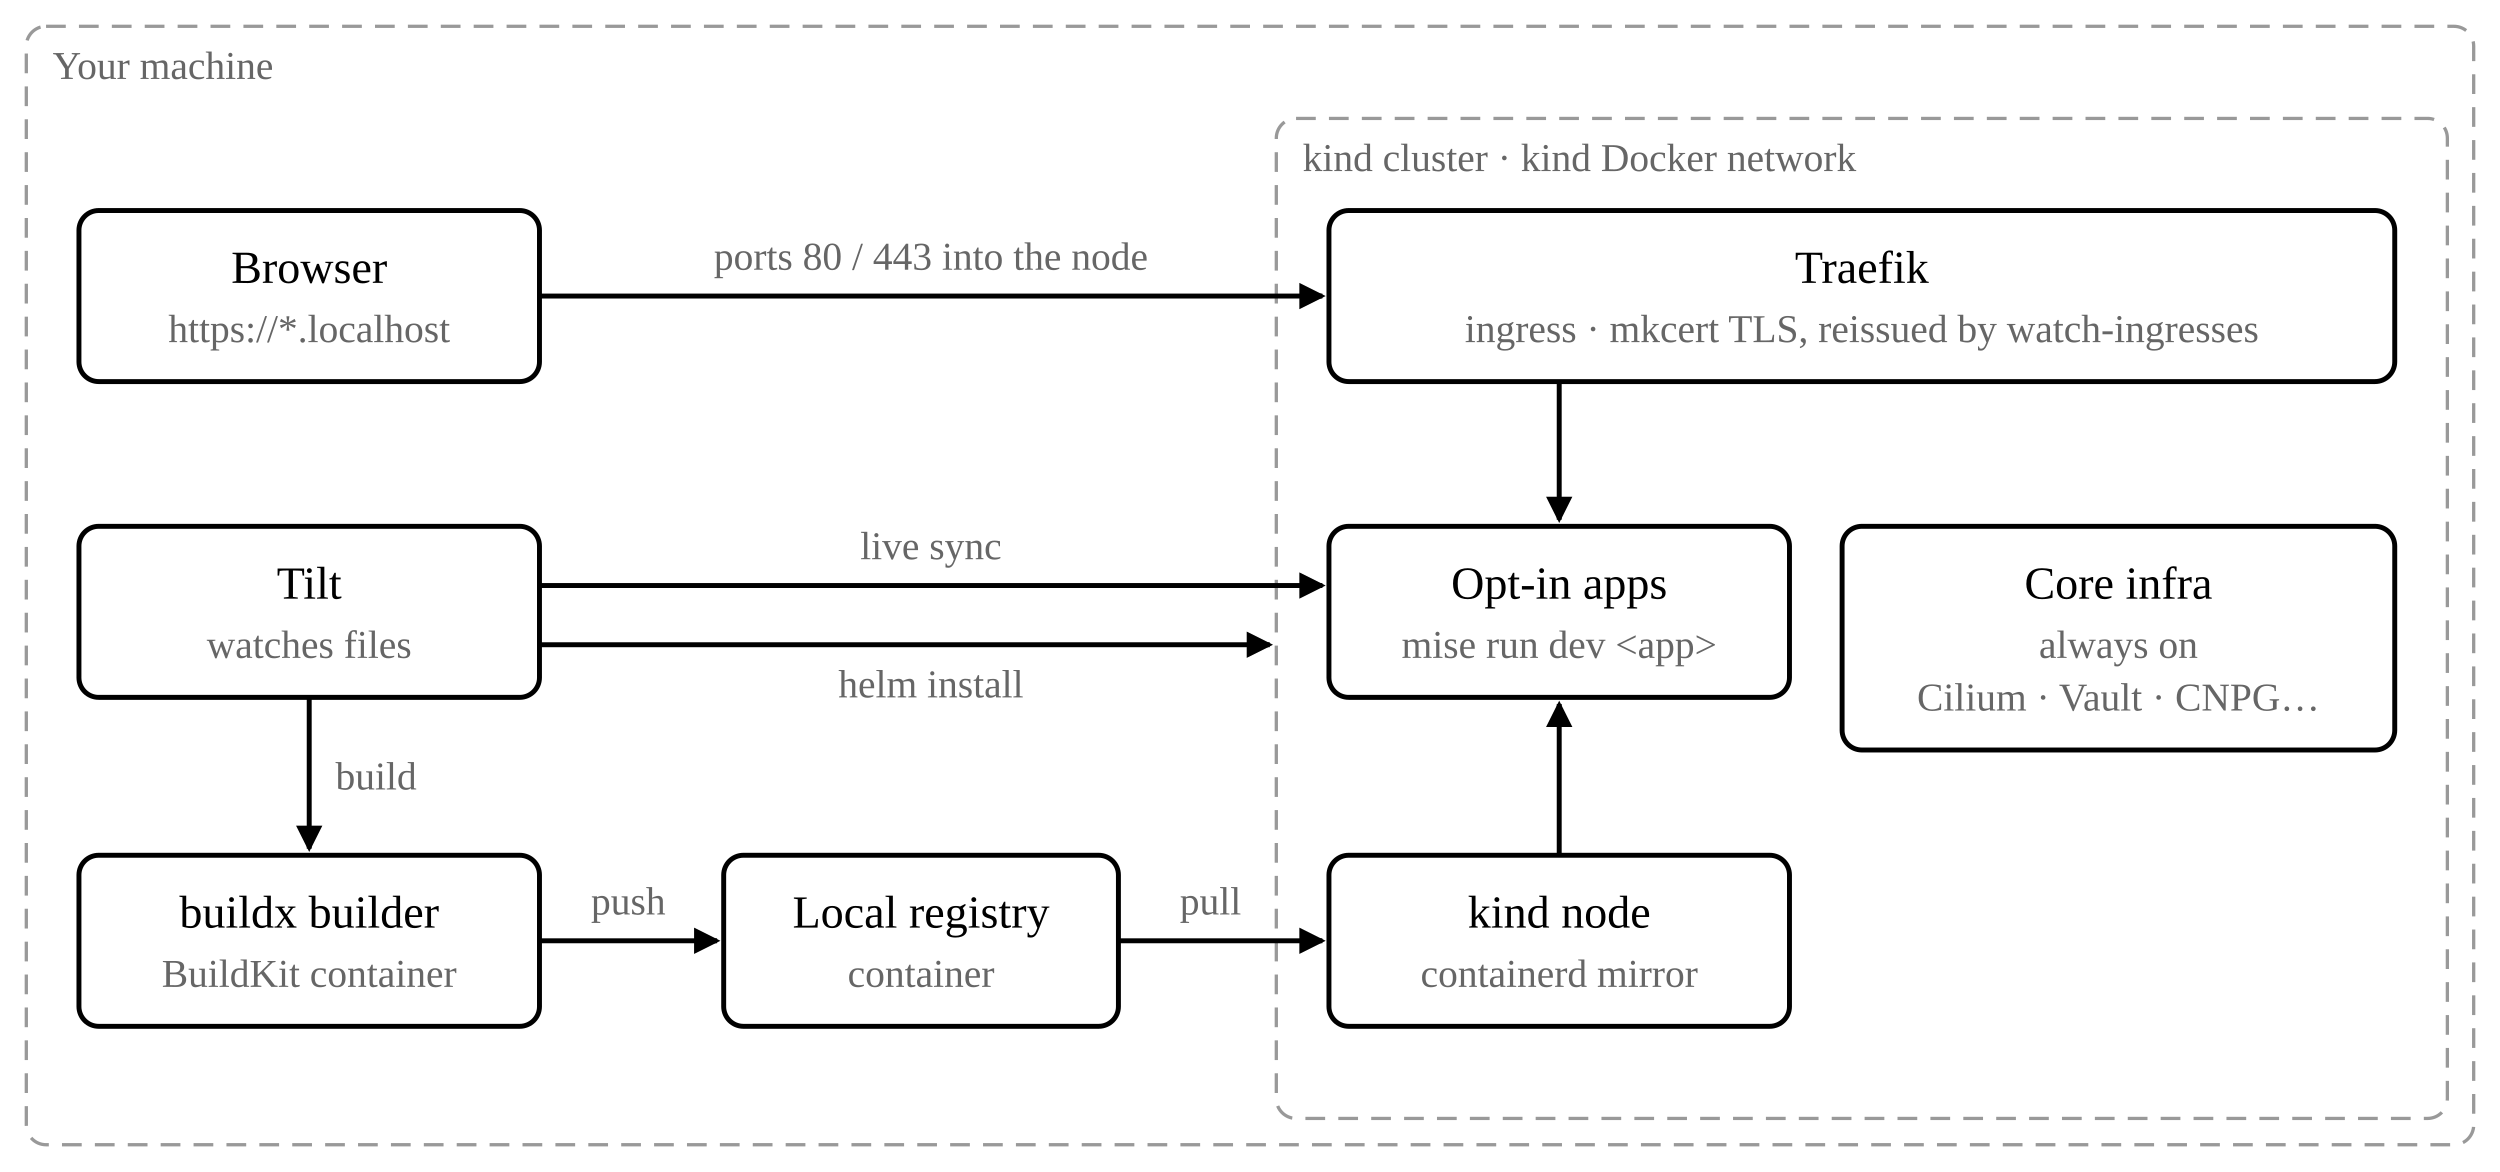
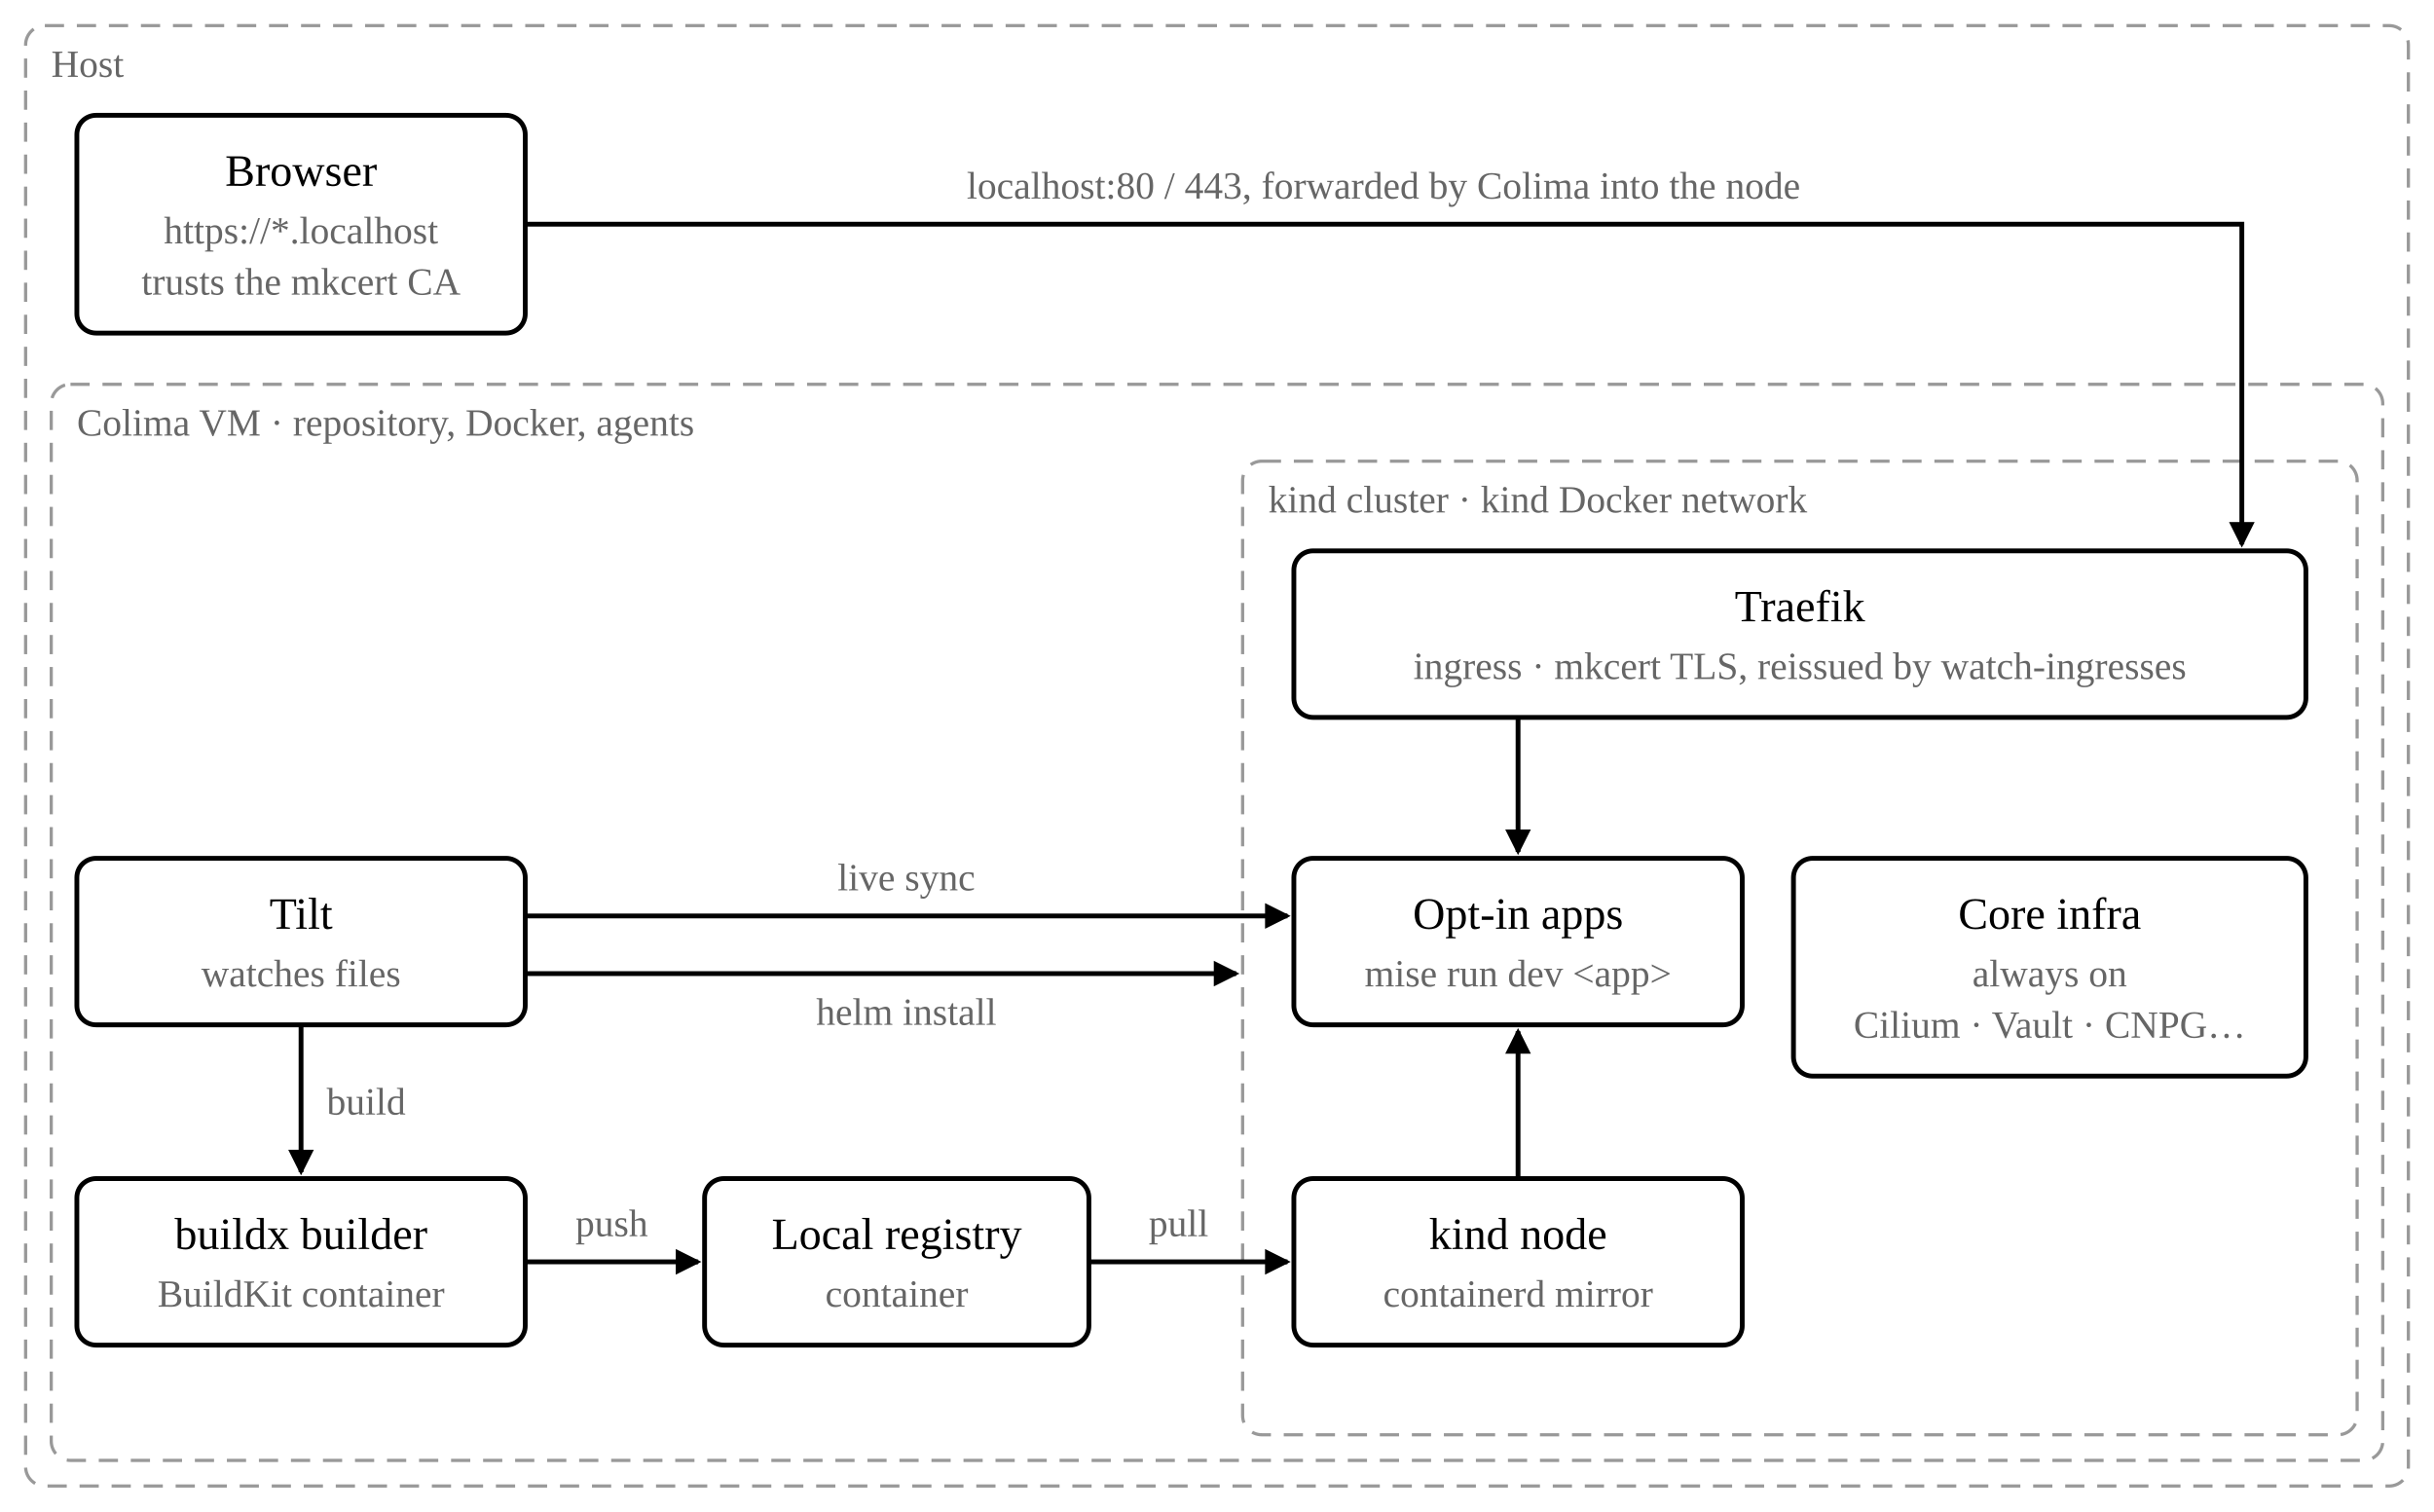
- <svg xmlns="http://www.w3.org/2000/svg" aria-labelledby="local-development-title" role="img" viewBox="0 0 760 356">
+ <svg xmlns="http://www.w3.org/2000/svg" aria-labelledby="local-development-title" role="img" viewBox="0 0 760 472">
  <style>.local-development-box{fill:none;stroke:currentColor;stroke-width:1.5}
.local-development-zone{fill:none;stroke:var(--md-default-fg-color--lighter,#999);stroke-dasharray:6 4}
.local-development-label,.local-development-small{font-family:var(--md-text-font-family,sans-serif);text-anchor:middle}
.local-development-label{fill:currentColor;font-size:14px}
.local-development-small{fill:var(--md-default-fg-color--light,#666);font-size:12px}
.local-development-start{text-anchor:start}
.local-development-line{fill:none;stroke:currentColor;stroke-width:1.5}
.local-development-head{fill:currentColor}</style>
  <defs>
    <marker id="local-development-arrow" markerHeight="8" markerUnits="userSpaceOnUse" markerWidth="8" orient="auto" refX="7" refY="4" viewBox="0 0 8 8">
      <path d="m0 0 8 4-8 4Z" class="local-development-head" />
    </marker>
  </defs>
-   <rect width="744" height="340" x="8" y="8" class="local-development-zone" rx="6" />
-   <text x="16" y="24" class="local-development-small local-development-start">Your machine</text>
-   <rect width="356" height="304" x="388" y="36" class="local-development-zone" rx="6" />
-   <text x="396" y="52" class="local-development-small local-development-start">kind cluster · kind Docker network</text>
-   <rect width="140" height="52" x="24" y="64" class="local-development-box" rx="6" />
-   <text x="94" y="86" class="local-development-label">Browser</text>
-   <text x="94" y="104" class="local-development-small">https://*.localhost</text>
-   <rect width="140" height="52" x="24" y="160" class="local-development-box" rx="6" />
-   <text x="94" y="182" class="local-development-label">Tilt</text>
-   <text x="94" y="200" class="local-development-small">watches files</text>
-   <rect width="140" height="52" x="24" y="260" class="local-development-box" rx="6" />
-   <text x="94" y="282" class="local-development-label">buildx builder</text>
-   <text x="94" y="300" class="local-development-small">BuildKit container</text>
-   <rect width="120" height="52" x="220" y="260" class="local-development-box" rx="6" />
-   <text x="280" y="282" class="local-development-label">Local registry</text>
-   <text x="280" y="300" class="local-development-small">container</text>
-   <rect width="324" height="52" x="404" y="64" class="local-development-box" rx="6" />
-   <text x="566" y="86" class="local-development-label">Traefik</text>
-   <text x="566" y="104" class="local-development-small">ingress · mkcert TLS, reissued by watch-ingresses</text>
-   <rect width="140" height="52" x="404" y="160" class="local-development-box" rx="6" />
-   <text x="474" y="182" class="local-development-label">Opt-in apps</text>
-   <text x="474" y="200" class="local-development-small">mise run dev &lt;app&gt;</text>
-   <rect width="168" height="68" x="560" y="160" class="local-development-box" rx="6" />
-   <text x="644" y="182" class="local-development-label">Core infra</text>
-   <text x="644" y="200" class="local-development-small">always on</text>
-   <text x="644" y="216" class="local-development-small">Cilium · Vault · CNPG…</text>
-   <rect width="140" height="52" x="404" y="260" class="local-development-box" rx="6" />
-   <text x="474" y="282" class="local-development-label">kind node</text>
-   <text x="474" y="300" class="local-development-small">containerd mirror</text>
+   <rect width="744" height="456" x="8" y="8" class="local-development-zone" rx="6" />
+   <text x="16" y="24" class="local-development-small local-development-start">Host</text>
+   <rect width="728" height="336" x="16" y="120" class="local-development-zone" rx="6" />
+   <text x="24" y="136" class="local-development-small local-development-start">Colima VM · repository, Docker, agents</text>
+   <rect width="348" height="304" x="388" y="144" class="local-development-zone" rx="6" />
+   <text x="396" y="160" class="local-development-small local-development-start">kind cluster · kind Docker network</text>
+   <rect width="140" height="68" x="24" y="36" class="local-development-box" rx="6" />
+   <text x="94" y="58" class="local-development-label">Browser</text>
+   <text x="94" y="76" class="local-development-small">https://*.localhost</text>
+   <text x="94" y="92" class="local-development-small">trusts the mkcert CA</text>
+   <rect width="140" height="52" x="24" y="268" class="local-development-box" rx="6" />
+   <text x="94" y="290" class="local-development-label">Tilt</text>
+   <text x="94" y="308" class="local-development-small">watches files</text>
+   <rect width="140" height="52" x="24" y="368" class="local-development-box" rx="6" />
+   <text x="94" y="390" class="local-development-label">buildx builder</text>
+   <text x="94" y="408" class="local-development-small">BuildKit container</text>
+   <rect width="120" height="52" x="220" y="368" class="local-development-box" rx="6" />
+   <text x="280" y="390" class="local-development-label">Local registry</text>
+   <text x="280" y="408" class="local-development-small">container</text>
+   <rect width="316" height="52" x="404" y="172" class="local-development-box" rx="6" />
+   <text x="562" y="194" class="local-development-label">Traefik</text>
+   <text x="562" y="212" class="local-development-small">ingress · mkcert TLS, reissued by watch-ingresses</text>
+   <rect width="140" height="52" x="404" y="268" class="local-development-box" rx="6" />
+   <text x="474" y="290" class="local-development-label">Opt-in apps</text>
+   <text x="474" y="308" class="local-development-small">mise run dev &lt;app&gt;</text>
+   <rect width="160" height="68" x="560" y="268" class="local-development-box" rx="6" />
+   <text x="640" y="290" class="local-development-label">Core infra</text>
+   <text x="640" y="308" class="local-development-small">always on</text>
+   <text x="640" y="324" class="local-development-small">Cilium · Vault · CNPG…</text>
+   <rect width="140" height="52" x="404" y="368" class="local-development-box" rx="6" />
+   <text x="474" y="390" class="local-development-label">kind node</text>
+   <text x="474" y="408" class="local-development-small">containerd mirror</text>
  <g marker-end="url(#local-development-arrow)" class="local-development-line">
-     <path d="M164 90h238" />
-     <path d="M474 116v42" />
-     <path d="M164 178h238" />
-     <path d="M164 196h222" />
-     <path d="M94 212v46" />
-     <path d="M164 286h54" />
-     <path d="M340 286h62" />
-     <path d="M474 260v-46" />
+     <path d="M164 70h536v100" />
+     <path d="M474 224v42" />
+     <path d="M164 286h238" />
+     <path d="M164 304h222" />
+     <path d="M94 320v46" />
+     <path d="M164 394h54" />
+     <path d="M340 394h62" />
+     <path d="M474 368v-46" />
  </g>
-   <text x="283" y="82" class="local-development-small">ports 80 / 443 into the node</text>
-   <text x="283" y="170" class="local-development-small">live sync</text>
-   <text x="283" y="212" class="local-development-small">helm install</text>
-   <text x="102" y="240" class="local-development-small local-development-start">build</text>
-   <text x="191" y="278" class="local-development-small">push</text>
-   <text x="368" y="278" class="local-development-small">pull</text>
+   <text x="432" y="62" class="local-development-small">localhost:80 / 443, forwarded by Colima into the node</text>
+   <text x="283" y="278" class="local-development-small">live sync</text>
+   <text x="283" y="320" class="local-development-small">helm install</text>
+   <text x="102" y="348" class="local-development-small local-development-start">build</text>
+   <text x="191" y="386" class="local-development-small">push</text>
+   <text x="368" y="386" class="local-development-small">pull</text>
</svg>
